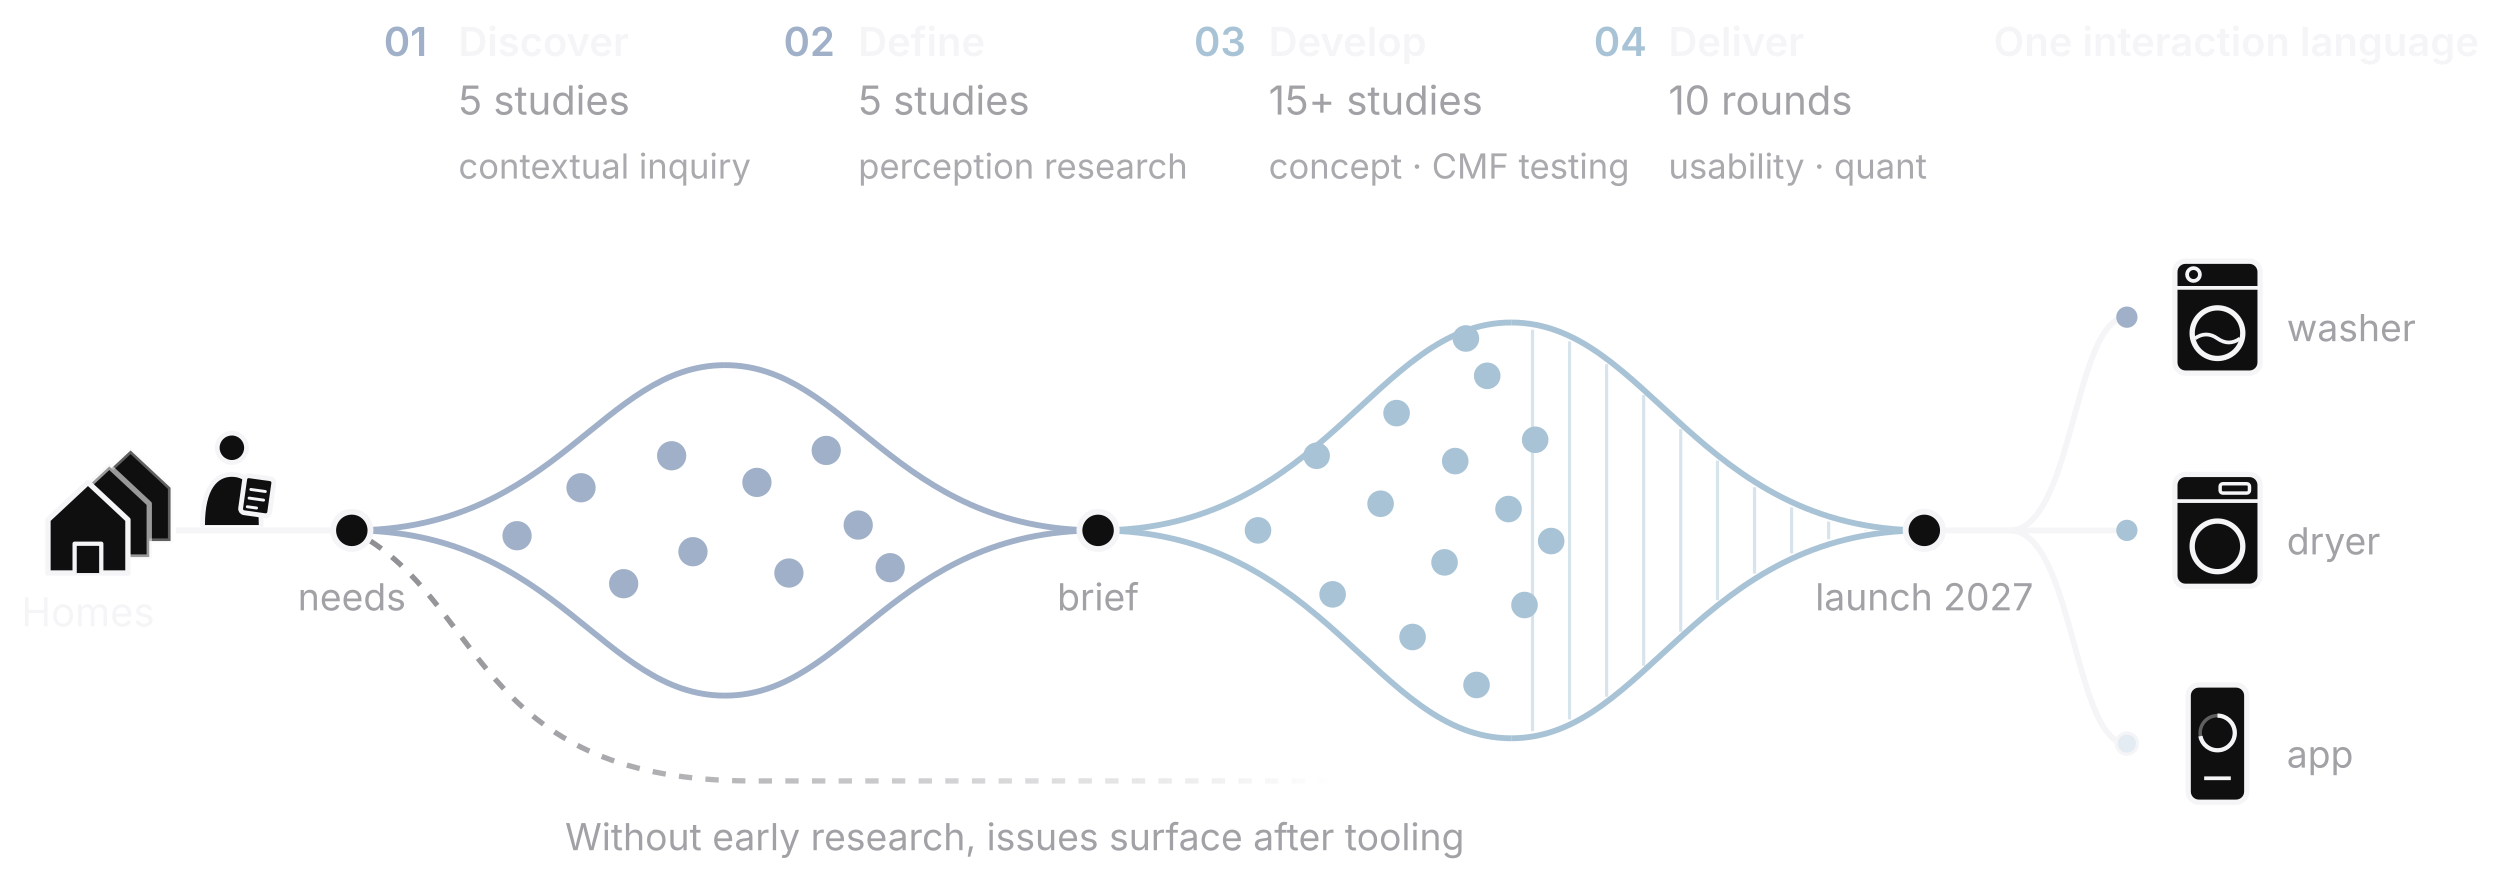
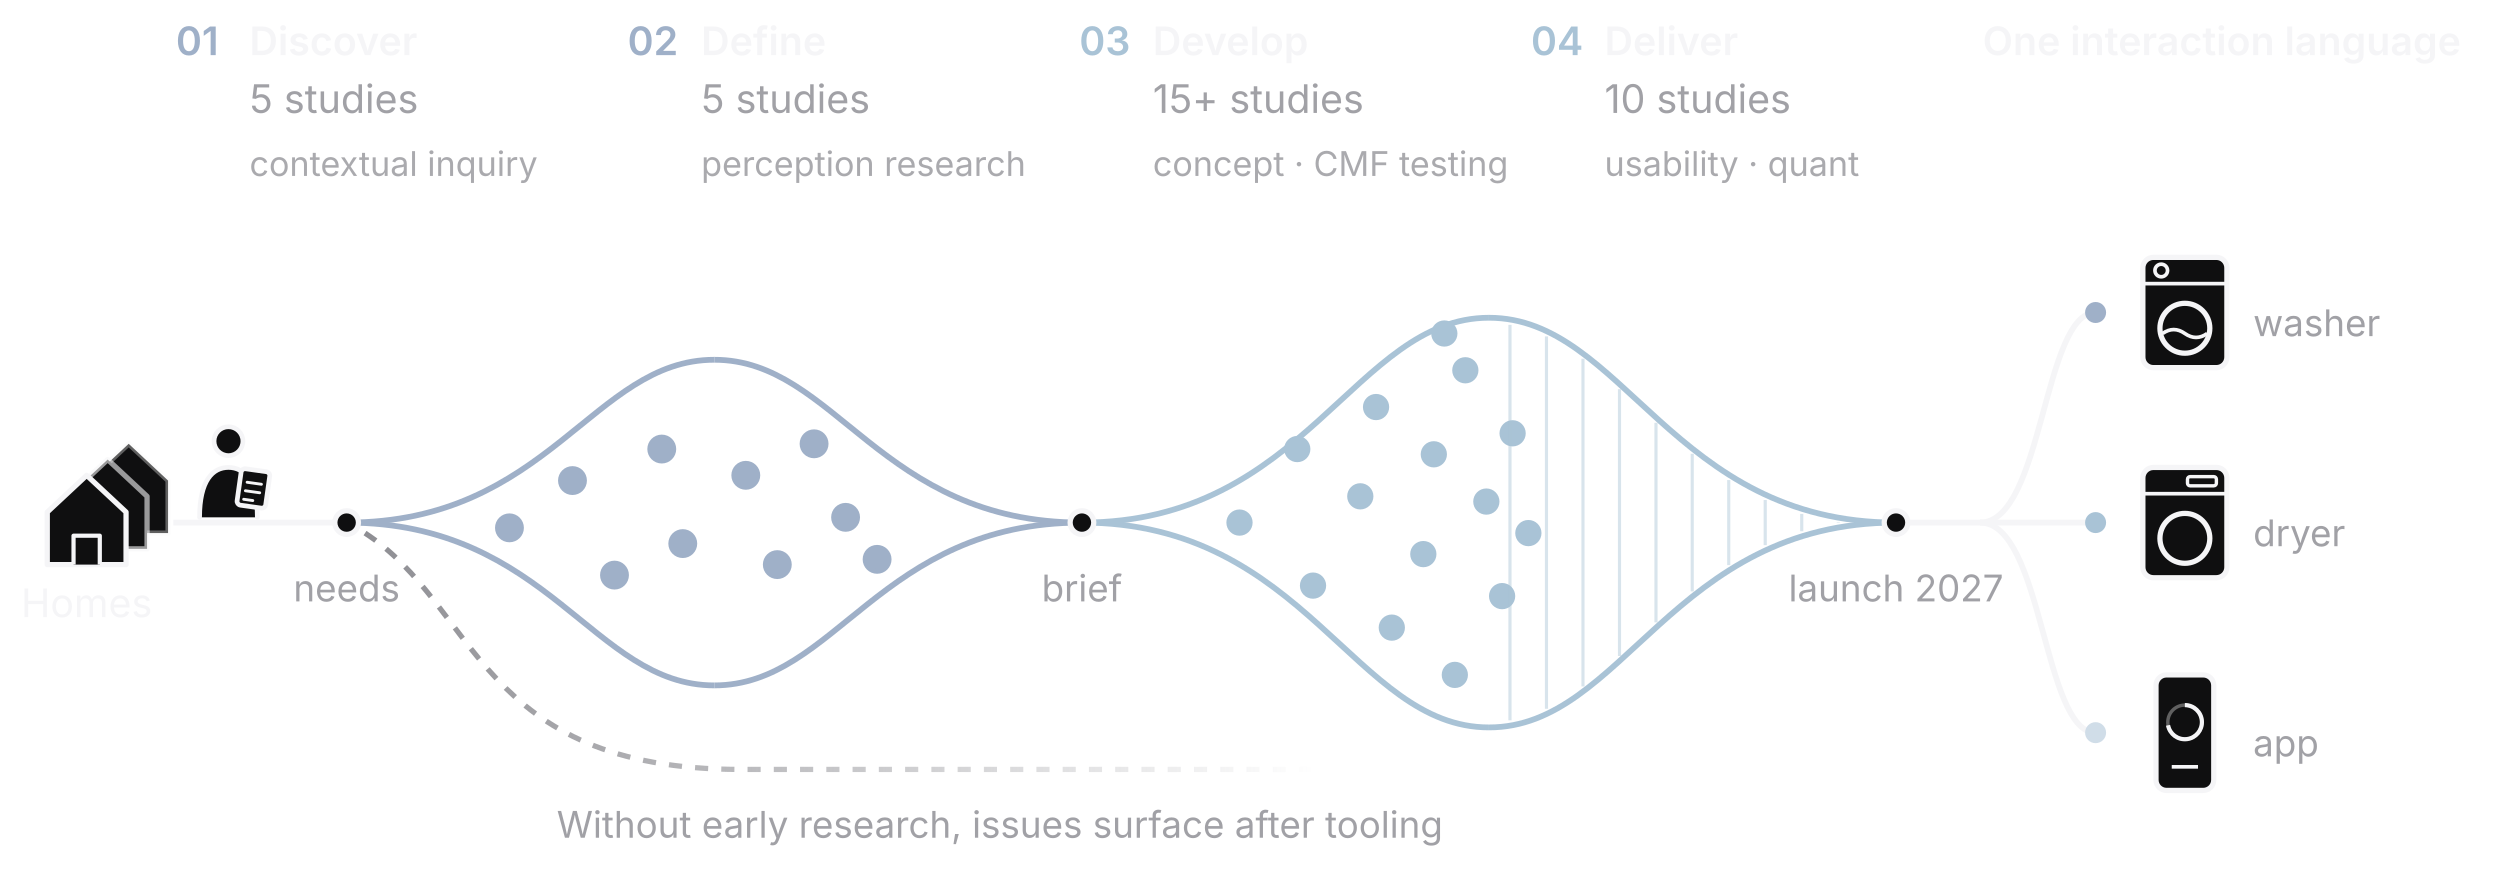
- <svg xmlns="http://www.w3.org/2000/svg" fill="#f5f5f7" viewBox="118 -31 938 331" font-family="-apple-system, BlinkMacSystemFont, 'SF Pro Text', 'Helvetica Neue', Inter, Arial, sans-serif">
+ <svg xmlns="http://www.w3.org/2000/svg" fill="#f5f5f7" viewBox="118 -31 952 331" font-family="-apple-system, BlinkMacSystemFont, 'SF Pro Text', 'Helvetica Neue', Inter, Arial, sans-serif">
  <g>
    <g transform="translate(16 -12)" fill="#0f0f10" stroke="#f5f5f7" stroke-opacity="0.35" stroke-width="2" stroke-linejoin="round">
      <path d="M136 164 L151 150 L166 164 V184 H136 Z" />
      <path d="M146 184 V173 H156 V184" stroke-width="1.6" />
    </g>
  </g>
  <g>
    <g transform="translate(8 -6)" fill="#0f0f10" stroke="#f5f5f7" stroke-opacity="0.6" stroke-width="2" stroke-linejoin="round">
      <path d="M136 164 L151 150 L166 164 V184 H136 Z" />
      <path d="M146 184 V173 H156 V184" stroke-width="1.6" />
    </g>
  </g>
  <g>
    <g transform="translate(0 0)" fill="#0f0f10" stroke="#f5f5f7" stroke-opacity="1" stroke-width="2" stroke-linejoin="round">
      <path d="M136 164 L151 150 L166 164 V184 H136 Z" />
      <path d="M146 184 V173 H156 V184" stroke-width="1.6" />
    </g>
  </g>
  <text x="151" y="204" text-anchor="middle" font-size="15" fill="#f5f5f7">Homes</text>
  <g>
    <g fill="#0f0f10" stroke="#f5f5f7" stroke-width="1.8" stroke-linejoin="round" stroke-linecap="round">
      <circle cx="205" cy="137" r="5.5" />
      <path d="M194 166 C194 152 199 147 205 147 C211 147 216 152 216 166" />
      <rect x="209" y="148" width="11" height="14" rx="1.5" transform="rotate(8 214.5 155)" />
      <path d="M211.8 153 h5.5 M211.6 156.3 h5.5 M211.4 159.6 h3.5" stroke-width="1.1" transform="rotate(8 214.5 155)" />
    </g>
  </g>
  <line x1="184" y1="168" x2="250" y2="168" stroke="#f5f5f7" stroke-width="2.2" pathLength="1" />
  <defs>
    <linearGradient id="fade" x1="0" x2="1">
      <stop offset="0" stop-color="#8e8e93" stop-opacity="1" />
      <stop offset="1" stop-color="#8e8e93" stop-opacity="0" />
    </linearGradient>
  </defs>
  <path d="M257 172 C300 200, 300 262, 400 262 L620 262" fill="none" stroke="url(#fade)" stroke-width="2" stroke-dasharray="5 5" />
  <text x="330" y="288" font-size="14" fill="#a1a1a6">Without early research, issues surface after tooling</text>
  <g>
    <path d="M250 168 C327.0 168, 343.8 106, 390 106" fill="none" stroke="#9fb0c8" stroke-width="2.2" pathLength="1" />
    <path d="M250 168 C327.0 168, 343.8 230, 390 230" fill="none" stroke="#9fb0c8" stroke-width="2.2" pathLength="1" />
    <path d="M390 106 C436.2 106, 453.0 168, 530 168" fill="none" stroke="#9fb0c8" stroke-width="2.2" pathLength="1" />
    <path d="M390 230 C436.2 230, 453.0 168, 530 168" fill="none" stroke="#9fb0c8" stroke-width="2.2" pathLength="1" />
    <circle cx="312" cy="170" r="4.5" fill="#9fb0c8" stroke="#9fb0c8" stroke-width="2">
      <animate attributeName="fill" dur="44s" repeatCount="indefinite" values="#0f0f10;#0f0f10;#9fb0c8;#9fb0c8" keyTimes="0;0.132;0.141;1" />
    </circle>
    <circle cx="336" cy="152" r="4.5" fill="#9fb0c8" stroke="#9fb0c8" stroke-width="2">
      <animate attributeName="fill" dur="44s" repeatCount="indefinite" values="#0f0f10;#0f0f10;#9fb0c8;#9fb0c8" keyTimes="0;0.162;0.171;1" />
    </circle>
    <circle cx="352" cy="188" r="4.5" fill="#9fb0c8" stroke="#9fb0c8" stroke-width="2">
      <animate attributeName="fill" dur="44s" repeatCount="indefinite" values="#0f0f10;#0f0f10;#9fb0c8;#9fb0c8" keyTimes="0;0.181;0.19;1" />
    </circle>
    <circle cx="370" cy="140" r="4.5" fill="#9fb0c8" stroke="#9fb0c8" stroke-width="2">
      <animate attributeName="fill" dur="44s" repeatCount="indefinite" values="#0f0f10;#0f0f10;#9fb0c8;#9fb0c8" keyTimes="0;0.203;0.212;1" />
    </circle>
    <circle cx="378" cy="176" r="4.5" fill="#9fb0c8" stroke="#9fb0c8" stroke-width="2">
      <animate attributeName="fill" dur="44s" repeatCount="indefinite" values="#0f0f10;#0f0f10;#9fb0c8;#9fb0c8" keyTimes="0;0.213;0.222;1" />
    </circle>
    <circle cx="402" cy="150" r="4.5" fill="#9fb0c8" stroke="#9fb0c8" stroke-width="2">
      <animate attributeName="fill" dur="44s" repeatCount="indefinite" values="#0f0f10;#0f0f10;#9fb0c8;#9fb0c8" keyTimes="0;0.233;0.242;1" />
    </circle>
    <circle cx="414" cy="184" r="4.5" fill="#9fb0c8" stroke="#9fb0c8" stroke-width="2">
      <animate attributeName="fill" dur="44s" repeatCount="indefinite" values="#0f0f10;#0f0f10;#9fb0c8;#9fb0c8" keyTimes="0;0.238;0.247;1" />
    </circle>
    <circle cx="428" cy="138" r="4.5" fill="#9fb0c8" stroke="#9fb0c8" stroke-width="2">
      <animate attributeName="fill" dur="44s" repeatCount="indefinite" values="#0f0f10;#0f0f10;#9fb0c8;#9fb0c8" keyTimes="0;0.244;0.254;1" />
    </circle>
    <circle cx="440" cy="166" r="4.5" fill="#9fb0c8" stroke="#9fb0c8" stroke-width="2">
      <animate attributeName="fill" dur="44s" repeatCount="indefinite" values="#0f0f10;#0f0f10;#9fb0c8;#9fb0c8" keyTimes="0;0.25;0.259;1" />
    </circle>
    <circle cx="452" cy="182" r="4.5" fill="#9fb0c8" stroke="#9fb0c8" stroke-width="2">
      <animate attributeName="fill" dur="44s" repeatCount="indefinite" values="#0f0f10;#0f0f10;#9fb0c8;#9fb0c8" keyTimes="0;0.256;0.265;1" />
    </circle>
  </g>
  <g>
    <path d="M530 168 C615.25 168, 633.85 90, 685 90" fill="none" stroke="#a9c3d6" stroke-width="2.2" pathLength="1" />
    <path d="M530 168 C615.25 168, 633.85 246, 685 246" fill="none" stroke="#a9c3d6" stroke-width="2.2" pathLength="1" />
    <path d="M685 90 C736.15 90, 754.75 168, 840 168" fill="none" stroke="#a9c3d6" stroke-width="2.2" pathLength="1" />
    <path d="M685 246 C736.15 246, 754.75 168, 840 168" fill="none" stroke="#a9c3d6" stroke-width="2.2" pathLength="1" />
    <circle cx="590" cy="168" r="4" fill="#a9c3d6" stroke="#a9c3d6" stroke-width="2">
      <animate attributeName="fill" dur="44s" repeatCount="indefinite" values="#0f0f10;#0f0f10;#a9c3d6;#a9c3d6" keyTimes="0;0.388;0.397;1" />
    </circle>
    <circle cx="612" cy="140" r="4" fill="#a9c3d6" stroke="#a9c3d6" stroke-width="2">
      <animate attributeName="fill" dur="44s" repeatCount="indefinite" values="#0f0f10;#0f0f10;#a9c3d6;#a9c3d6" keyTimes="0;0.42;0.429;1" />
    </circle>
    <circle cx="618" cy="192" r="4" fill="#a9c3d6" stroke="#a9c3d6" stroke-width="2">
      <animate attributeName="fill" dur="44s" repeatCount="indefinite" values="#0f0f10;#0f0f10;#a9c3d6;#a9c3d6" keyTimes="0;0.429;0.438;1" />
    </circle>
    <circle cx="636" cy="158" r="4" fill="#a9c3d6" stroke="#a9c3d6" stroke-width="2">
      <animate attributeName="fill" dur="44s" repeatCount="indefinite" values="#0f0f10;#0f0f10;#a9c3d6;#a9c3d6" keyTimes="0;0.455;0.465;1" />
    </circle>
    <circle cx="642" cy="124" r="4" fill="#a9c3d6" stroke="#a9c3d6" stroke-width="2">
      <animate attributeName="fill" dur="44s" repeatCount="indefinite" values="#0f0f10;#0f0f10;#a9c3d6;#a9c3d6" keyTimes="0;0.464;0.473;1" />
    </circle>
    <circle cx="648" cy="208" r="4" fill="#a9c3d6" stroke="#a9c3d6" stroke-width="2">
      <animate attributeName="fill" dur="44s" repeatCount="indefinite" values="#0f0f10;#0f0f10;#a9c3d6;#a9c3d6" keyTimes="0;0.473;0.482;1" />
    </circle>
    <circle cx="660" cy="180" r="4" fill="#a9c3d6" stroke="#a9c3d6" stroke-width="2">
      <animate attributeName="fill" dur="44s" repeatCount="indefinite" values="#0f0f10;#0f0f10;#a9c3d6;#a9c3d6" keyTimes="0;0.491;0.5;1" />
    </circle>
    <circle cx="664" cy="142" r="4" fill="#a9c3d6" stroke="#a9c3d6" stroke-width="2">
      <animate attributeName="fill" dur="44s" repeatCount="indefinite" values="#0f0f10;#0f0f10;#a9c3d6;#a9c3d6" keyTimes="0;0.496;0.506;1" />
    </circle>
    <circle cx="668" cy="96" r="4" fill="#a9c3d6" stroke="#a9c3d6" stroke-width="2">
      <animate attributeName="fill" dur="44s" repeatCount="indefinite" values="#0f0f10;#0f0f10;#a9c3d6;#a9c3d6" keyTimes="0;0.502;0.511;1" />
    </circle>
    <circle cx="672" cy="226" r="4" fill="#a9c3d6" stroke="#a9c3d6" stroke-width="2">
      <animate attributeName="fill" dur="44s" repeatCount="indefinite" values="#0f0f10;#0f0f10;#a9c3d6;#a9c3d6" keyTimes="0;0.508;0.517;1" />
    </circle>
    <circle cx="676" cy="110" r="4" fill="#a9c3d6" stroke="#a9c3d6" stroke-width="2">
      <animate attributeName="fill" dur="44s" repeatCount="indefinite" values="#0f0f10;#0f0f10;#a9c3d6;#a9c3d6" keyTimes="0;0.514;0.523;1" />
    </circle>
    <circle cx="684" cy="160" r="4" fill="#a9c3d6" stroke="#a9c3d6" stroke-width="2">
      <animate attributeName="fill" dur="44s" repeatCount="indefinite" values="#0f0f10;#0f0f10;#a9c3d6;#a9c3d6" keyTimes="0;0.526;0.535;1" />
    </circle>
    <circle cx="690" cy="196" r="4" fill="#a9c3d6" stroke="#a9c3d6" stroke-width="2">
      <animate attributeName="fill" dur="44s" repeatCount="indefinite" values="#0f0f10;#0f0f10;#a9c3d6;#a9c3d6" keyTimes="0;0.536;0.545;1" />
    </circle>
    <circle cx="694" cy="134" r="4" fill="#a9c3d6" stroke="#a9c3d6" stroke-width="2">
      <animate attributeName="fill" dur="44s" repeatCount="indefinite" values="#0f0f10;#0f0f10;#a9c3d6;#a9c3d6" keyTimes="0;0.544;0.553;1" />
    </circle>
    <circle cx="700" cy="172" r="4" fill="#a9c3d6" stroke="#a9c3d6" stroke-width="2">
      <animate attributeName="fill" dur="44s" repeatCount="indefinite" values="#0f0f10;#0f0f10;#a9c3d6;#a9c3d6" keyTimes="0;0.555;0.564;1" />
    </circle>
    <line x1="693.0" y1="92.7" x2="693.0" y2="243.3" stroke="#a9c3d6" stroke-width="1.2" stroke-opacity=".45" pathLength="1">
      <animate attributeName="stroke-opacity" dur="44s" repeatCount="indefinite" values="0.12;0.12;0.45;0.45" keyTimes="0;0.542;0.551;1" />
    </line>
    <line x1="706.9" y1="97.1" x2="706.9" y2="238.9" stroke="#a9c3d6" stroke-width="1.2" stroke-opacity=".45" pathLength="1">
      <animate attributeName="stroke-opacity" dur="44s" repeatCount="indefinite" values="0.12;0.12;0.45;0.45" keyTimes="0;0.567;0.577;1" />
    </line>
    <line x1="720.8" y1="105.6" x2="720.8" y2="230.4" stroke="#a9c3d6" stroke-width="1.2" stroke-opacity=".45" pathLength="1">
      <animate attributeName="stroke-opacity" dur="44s" repeatCount="indefinite" values="0.12;0.12;0.45;0.45" keyTimes="0;0.593;0.602;1" />
    </line>
    <line x1="734.7" y1="117.2" x2="734.7" y2="218.8" stroke="#a9c3d6" stroke-width="1.2" stroke-opacity=".45" pathLength="1">
      <animate attributeName="stroke-opacity" dur="44s" repeatCount="indefinite" values="0.12;0.12;0.45;0.45" keyTimes="0;0.618;0.627;1" />
    </line>
    <line x1="748.6" y1="130.0" x2="748.6" y2="206.0" stroke="#a9c3d6" stroke-width="1.2" stroke-opacity=".45" pathLength="1">
      <animate attributeName="stroke-opacity" dur="44s" repeatCount="indefinite" values="0.12;0.12;0.45;0.45" keyTimes="0;0.644;0.653;1" />
    </line>
    <line x1="762.4" y1="141.8" x2="762.4" y2="194.2" stroke="#a9c3d6" stroke-width="1.2" stroke-opacity=".45" pathLength="1">
      <animate attributeName="stroke-opacity" dur="44s" repeatCount="indefinite" values="0.12;0.12;0.45;0.45" keyTimes="0;0.669;0.678;1" />
    </line>
    <line x1="776.3" y1="151.8" x2="776.3" y2="184.2" stroke="#a9c3d6" stroke-width="1.2" stroke-opacity=".45" pathLength="1">
      <animate attributeName="stroke-opacity" dur="44s" repeatCount="indefinite" values="0.12;0.12;0.45;0.45" keyTimes="0;0.695;0.704;1" />
    </line>
    <line x1="790.2" y1="159.4" x2="790.2" y2="176.6" stroke="#a9c3d6" stroke-width="1.2" stroke-opacity=".45" pathLength="1">
      <animate attributeName="stroke-opacity" dur="44s" repeatCount="indefinite" values="0.12;0.12;0.45;0.45" keyTimes="0;0.72;0.729;1" />
    </line>
    <line x1="804.1" y1="164.7" x2="804.1" y2="171.3" stroke="#a9c3d6" stroke-width="1.2" stroke-opacity=".45" pathLength="1">
      <animate attributeName="stroke-opacity" dur="44s" repeatCount="indefinite" values="0.12;0.12;0.45;0.45" keyTimes="0;0.746;0.755;1" />
    </line>
    <line x1="818.0" y1="168.1" x2="818.0" y2="167.9" stroke="#a9c3d6" stroke-width="1.2" stroke-opacity=".45" pathLength="1">
      <animate attributeName="stroke-opacity" dur="44s" repeatCount="indefinite" values="0.12;0.12;0.45;0.45" keyTimes="0;0.771;0.78;1" />
    </line>
  </g>
-   <circle cx="250" cy="168" r="7" fill="#0f0f10" stroke="#f5f5f7" stroke-width="2.2">
-     <animate attributeName="r" dur="44s" repeatCount="indefinite" values="7;7;9.5;7;7" keyTimes="0;0.057;0.061;0.07;1" />
+   <circle cx="250" cy="168" r="4.5" fill="#0f0f10" stroke="#f5f5f7" stroke-width="2">
+     <animate attributeName="r" dur="44s" repeatCount="indefinite" values="4.5;4.5;6.5;4.5;4.5" keyTimes="0;0.057;0.061;0.07;1" />
  </circle>
  <text x="250" y="198" text-anchor="middle" font-size="14" fill="#a1a1a6">needs</text>
-   <circle cx="530" cy="168" r="7" fill="#0f0f10" stroke="#f5f5f7" stroke-width="2.2">
-     <animate attributeName="r" dur="44s" repeatCount="indefinite" values="7;7;9.5;7;7" keyTimes="0;0.284;0.289;0.298;1" />
+   <circle cx="530" cy="168" r="4.5" fill="#0f0f10" stroke="#f5f5f7" stroke-width="2">
+     <animate attributeName="r" dur="44s" repeatCount="indefinite" values="4.5;4.5;6.5;4.5;4.5" keyTimes="0;0.284;0.289;0.298;1" />
  </circle>
  <text x="530" y="198" text-anchor="middle" font-size="14" fill="#a1a1a6">brief</text>
-   <circle cx="840" cy="168" r="7" fill="#0f0f10" stroke="#f5f5f7" stroke-width="2.2">
-     <animate attributeName="r" dur="44s" repeatCount="indefinite" values="7;7;9.5;7;7" keyTimes="0;0.811;0.816;0.825;1" />
+   <circle cx="840" cy="168" r="4.5" fill="#0f0f10" stroke="#f5f5f7" stroke-width="2">
+     <animate attributeName="r" dur="44s" repeatCount="indefinite" values="4.5;4.5;6.5;4.5;4.5" keyTimes="0;0.811;0.816;0.825;1" />
  </circle>
  <text x="840" y="198" text-anchor="middle" font-size="14" fill="#a1a1a6">launch 2027</text>
-   <line x1="847" y1="168" x2="872" y2="168" stroke="#f5f5f7" stroke-width="2.2" pathLength="1" />
+   <line x1="844" y1="168" x2="872" y2="168" stroke="#f5f5f7" stroke-width="2.2" pathLength="1" />
  <path d="M872 168 C896 168, 896 88, 916 88" fill="none" stroke="#f5f5f7" stroke-width="2.2" pathLength="1" />
  <path d="M872 168 C896 168, 896 168, 916 168" fill="none" stroke="#f5f5f7" stroke-width="2.2" pathLength="1" />
  <path d="M872 168 C896 168, 896 248, 916 248" fill="none" stroke="#f5f5f7" stroke-width="2.2" pathLength="1" />
  <g>
    <animateTransform attributeName="transform" type="translate" dur="44s" repeatCount="indefinite" values="0 0;0 0;0 -4;0 0;0 0" keyTimes="0;0.846;0.851;0.859;1" />
    <g transform="translate(0 -22)" fill="#0f0f10" stroke="#f5f5f7" stroke-width="2" stroke-linejoin="round">
      <rect x="934" y="89" width="32" height="42" rx="4" />
      <path d="M934 99 h32" stroke-width="1.4" />
      <circle cx="941" cy="94" r="2.4" stroke-width="1.4" />
      <circle cx="950" cy="116" r="9.5" />
      <path d="M941.5 118 q4.25 -3 8.5 0 t8.5 0" stroke-width="1.4" fill="none" />
    </g>
  </g>
  <g>
    <animateTransform attributeName="transform" type="translate" dur="44s" repeatCount="indefinite" values="0 0;0 0;0 -4;0 0;0 0" keyTimes="0;0.852;0.858;0.866;1" />
    <g fill="#0f0f10" stroke="#f5f5f7" stroke-width="2" stroke-linejoin="round">
      <rect x="934" y="147" width="32" height="42" rx="4" />
      <path d="M934 157 h32" stroke-width="1.4" />
      <rect x="951" y="150.5" width="11" height="3.5" rx="1" stroke-width="1.3" />
      <circle cx="950" cy="174" r="9.5" />
    </g>
  </g>
  <g>
    <animateTransform attributeName="transform" type="translate" dur="44s" repeatCount="indefinite" values="0 0;0 0;0 -4;0 0;0 0" keyTimes="0;0.859;0.865;0.873;1" />
    <g transform="translate(0 22)" fill="#0f0f10" stroke="#f5f5f7" stroke-width="2" stroke-linejoin="round">
      <rect x="939" y="204" width="22" height="44" rx="4" />
      <circle cx="950" cy="222" r="6.5" stroke-width="1.3" stroke-opacity=".35" />
      <path d="M950 215.5 A6.5 6.5 0 1 1 943.6 223.2" stroke-width="1.6" fill="none" />
      <path d="M945 239 h10" stroke-width="1.4" />
    </g>
  </g>
-   <circle cx="916" cy="88" r="4" fill="#9fb0c8" stroke="#f5f5f7" stroke-width="0" />
-   <circle cx="916" cy="168" r="4" fill="#a9c3d6" stroke="#f5f5f7" stroke-width="0" />
-   <circle cx="916" cy="248" r="4" fill="#e3ecf2" stroke="#f5f5f7" stroke-width="1.2" />
+   <circle cx="916" cy="88" r="4" fill="#9fb0c8" />
+   <circle cx="916" cy="168" r="4" fill="#a9c3d6" />
+   <circle cx="916" cy="248" r="4" fill="#d0dde8" />
  <text x="976" y="97" font-size="14" fill="#a1a1a6">washer</text>
  <text x="976" y="177" font-size="14" fill="#a1a1a6">dryer</text>
  <text x="976" y="257" font-size="14" fill="#a1a1a6">app</text>
-   <text x="866" y="-10" font-size="15" font-weight="600" fill="#f5f5f7">One interaction language</text>
-   <g>
-     <text x="262" y="-10" font-size="15" font-weight="600" fill="#9fb0c8">01</text>
-     <text x="290" y="-10" font-size="15" font-weight="600" fill="#f5f5f7">Discover</text>
-     <text x="290" y="12" font-size="15" fill="#a1a1a6">5 studies</text>
-     <text x="290" y="36" font-size="13" fill="#a1a1a6" fill-opacity=".9">contextual inquiry</text>
-   </g>
-   <g>
-     <text x="412" y="-10" font-size="15" font-weight="600" fill="#9fb0c8">02</text>
-     <text x="440" y="-10" font-size="15" font-weight="600" fill="#f5f5f7">Define</text>
-     <text x="440" y="12" font-size="15" fill="#a1a1a6">5 studies</text>
-     <text x="440" y="36" font-size="13" fill="#a1a1a6" fill-opacity=".9">perception research</text>
-   </g>
-   <g>
-     <text x="566" y="-10" font-size="15" font-weight="600" fill="#a9c3d6">03</text>
-     <text x="594" y="-10" font-size="15" font-weight="600" fill="#f5f5f7">Develop</text>
-     <text x="594" y="12" font-size="15" fill="#a1a1a6">15+ studies</text>
-     <text x="594" y="36" font-size="13" fill="#a1a1a6" fill-opacity=".9">concept · CMF testing</text>
-   </g>
-   <g>
-     <text x="716" y="-10" font-size="15" font-weight="600" fill="#a9c3d6">04</text>
-     <text x="744" y="-10" font-size="15" font-weight="600" fill="#f5f5f7">Deliver</text>
-     <text x="744" y="12" font-size="15" fill="#a1a1a6">10 rounds</text>
-     <text x="744" y="36" font-size="13" fill="#a1a1a6" fill-opacity=".9">usability · quant</text>
+   <text x="873" y="-10" font-size="15" font-weight="600" fill="#f5f5f7">One interaction language</text>
+   <g>
+     <text x="185" y="-10" font-size="15" font-weight="600" fill="#9fb0c8">01</text>
+     <text x="213" y="-10" font-size="15" font-weight="600" fill="#f5f5f7">Discover</text>
+     <text x="213" y="12" font-size="15" fill="#a1a1a6">5 studies</text>
+     <text x="213" y="36" font-size="13" fill="#a1a1a6" fill-opacity=".9">contextual inquiry</text>
+   </g>
+   <g>
+     <text x="357" y="-10" font-size="15" font-weight="600" fill="#9fb0c8">02</text>
+     <text x="385" y="-10" font-size="15" font-weight="600" fill="#f5f5f7">Define</text>
+     <text x="385" y="12" font-size="15" fill="#a1a1a6">5 studies</text>
+     <text x="385" y="36" font-size="13" fill="#a1a1a6" fill-opacity=".9">perception research</text>
+   </g>
+   <g>
+     <text x="529" y="-10" font-size="15" font-weight="600" fill="#a9c3d6">03</text>
+     <text x="557" y="-10" font-size="15" font-weight="600" fill="#f5f5f7">Develop</text>
+     <text x="557" y="12" font-size="15" fill="#a1a1a6">15+ studies</text>
+     <text x="557" y="36" font-size="13" fill="#a1a1a6" fill-opacity=".9">concept · CMF testing</text>
+   </g>
+   <g>
+     <text x="701" y="-10" font-size="15" font-weight="600" fill="#a9c3d6">04</text>
+     <text x="729" y="-10" font-size="15" font-weight="600" fill="#f5f5f7">Deliver</text>
+     <text x="729" y="12" font-size="15" fill="#a1a1a6">10 studies</text>
+     <text x="729" y="36" font-size="13" fill="#a1a1a6" fill-opacity=".9">usability · quant</text>
  </g>
  <circle r="4.5" fill="#f5f5f7" opacity="0">
    <animateMotion dur="44s" repeatCount="indefinite" path="M200 168 H840" keyPoints="0;0;0.078;0.297;0.516;0.516;0.758;1;1;1" keyTimes="0;0.027;0.057;0.227;0.291;0.3;0.527;0.811;0.816;1" calcMode="linear" />
    <animate attributeName="opacity" dur="44s" repeatCount="indefinite" values="0;0;1;1;0;0" keyTimes="0;0.023;0.029;0.814;0.817;1" />
  </circle>
-   <circle r="4" fill="#9fb0c8" stroke="#f5f5f7" stroke-width="0" opacity="0">
+   <circle r="4" fill="#9fb0c8" opacity="0">
    <animateMotion dur="44s" repeatCount="indefinite" path="M840 168 H872 C896 168, 896 88, 916 88" keyPoints="0;0;1;1" keyTimes="0;0.816;0.846;1" calcMode="linear" />
    <animate attributeName="opacity" dur="44s" repeatCount="indefinite" values="0;0;1;1;0;0" keyTimes="0;0.816;0.818;0.843;0.846;1" />
  </circle>
-   <circle r="4" fill="#a9c3d6" stroke="#f5f5f7" stroke-width="0" opacity="0">
+   <circle r="4" fill="#a9c3d6" opacity="0">
    <animateMotion dur="44s" repeatCount="indefinite" path="M840 168 H872 C896 168, 896 168, 916 168" keyPoints="0;0;1;1" keyTimes="0;0.823;0.852;1" calcMode="linear" />
    <animate attributeName="opacity" dur="44s" repeatCount="indefinite" values="0;0;1;1;0;0" keyTimes="0;0.823;0.825;0.85;0.852;1" />
  </circle>
-   <circle r="4" fill="#e3ecf2" stroke="#f5f5f7" stroke-width="1.2" opacity="0">
+   <circle r="4" fill="#d0dde8" opacity="0">
    <animateMotion dur="44s" repeatCount="indefinite" path="M840 168 H872 C896 168, 896 248, 916 248" keyPoints="0;0;1;1" keyTimes="0;0.83;0.859;1" calcMode="linear" />
    <animate attributeName="opacity" dur="44s" repeatCount="indefinite" values="0;0;1;1;0;0" keyTimes="0;0.83;0.832;0.857;0.859;1" />
  </circle>
  <g opacity="0">
    <animate attributeName="opacity" dur="44s" repeatCount="indefinite" values="0;0;1;1;0;0" keyTimes="0;0.06;0.068;0.103;0.113;1" />
    <rect x="279.1" y="135" width="141.8" height="21" rx="10.5" fill="#0f0f10" stroke="#a1a1a6" stroke-opacity=".3" />
    <text x="350" y="149.5" text-anchor="middle" font-size="13" font-weight="500" fill="#f5f5f7">contextual inquiry</text>
  </g>
  <g opacity="0">
    <animate attributeName="opacity" dur="44s" repeatCount="indefinite" values="0;0;1;1;0;0" keyTimes="0;0.117;0.125;0.16;0.169;1" />
    <rect x="296.9" y="135" width="106.3" height="21" rx="10.5" fill="#0f0f10" stroke="#a1a1a6" stroke-opacity=".3" />
    <text x="350" y="149.5" text-anchor="middle" font-size="13" font-weight="500" fill="#f5f5f7">needs finding</text>
  </g>
  <g opacity="0">
    <animate attributeName="opacity" dur="44s" repeatCount="indefinite" values="0;0;1;1;0;0" keyTimes="0;0.174;0.182;0.217;0.226;1" />
    <rect x="257.8" y="135" width="184.4" height="21" rx="10.5" fill="#0f0f10" stroke="#a1a1a6" stroke-opacity=".3" />
    <text x="350" y="149.5" text-anchor="middle" font-size="13" font-weight="500" fill="#f5f5f7">competitive benchmarking</text>
  </g>
  <g opacity="0">
    <animate attributeName="opacity" dur="44s" repeatCount="indefinite" values="0;0;1;1;0;0" keyTimes="0;0.231;0.239;0.274;0.283;1" />
    <rect x="385.6" y="135" width="148.9" height="21" rx="10.5" fill="#0f0f10" stroke="#a1a1a6" stroke-opacity=".3" />
    <text x="460" y="149.5" text-anchor="middle" font-size="13" font-weight="500" fill="#f5f5f7">perception research</text>
  </g>
  <g opacity="0">
    <animate attributeName="opacity" dur="44s" repeatCount="indefinite" values="0;0;1;1;0;0" keyTimes="0;0.303;0.311;0.347;0.356;1" />
    <rect x="546.8" y="135" width="120.5" height="21" rx="10.5" fill="#0f0f10" stroke="#a1a1a6" stroke-opacity=".3" />
    <text x="607" y="149.5" text-anchor="middle" font-size="13" font-weight="500" fill="#f5f5f7">concept testing</text>
  </g>
  <g opacity="0">
    <animate attributeName="opacity" dur="44s" repeatCount="indefinite" values="0;0;1;1;0;0" keyTimes="0;0.36;0.368;0.403;0.412;1" />
    <rect x="557.4" y="135" width="99.2" height="21" rx="10.5" fill="#0f0f10" stroke="#a1a1a6" stroke-opacity=".3" />
    <text x="607" y="149.5" text-anchor="middle" font-size="13" font-weight="500" fill="#f5f5f7">CMF research</text>
  </g>
  <g opacity="0">
    <animate attributeName="opacity" dur="44s" repeatCount="indefinite" values="0;0;1;1;0;0" keyTimes="0;0.417;0.425;0.46;0.469;1" />
    <rect x="536.1" y="135" width="141.8" height="21" rx="10.5" fill="#0f0f10" stroke="#a1a1a6" stroke-opacity=".3" />
    <text x="607" y="149.5" text-anchor="middle" font-size="13" font-weight="500" fill="#f5f5f7">icon comprehension</text>
  </g>
  <g opacity="0">
    <animate attributeName="opacity" dur="44s" repeatCount="indefinite" values="0;0;1;1;0;0" keyTimes="0;0.474;0.482;0.517;0.526;1" />
    <rect x="525.5" y="135" width="163.1" height="21" rx="10.5" fill="#0f0f10" stroke="#a1a1a6" stroke-opacity=".3" />
    <text x="607" y="149.5" text-anchor="middle" font-size="13" font-weight="500" fill="#f5f5f7">human factors testing</text>
  </g>
  <g opacity="0">
    <animate attributeName="opacity" dur="44s" repeatCount="indefinite" values="0;0;1;1;0;0" keyTimes="0;0.531;0.539;0.574;0.583;1" />
    <rect x="687.5" y="135" width="148.9" height="21" rx="10.5" fill="#0f0f10" stroke="#a1a1a6" stroke-opacity=".3" />
    <text x="762" y="149.5" text-anchor="middle" font-size="13" font-weight="500" fill="#f5f5f7">embodied UI testing</text>
  </g>
  <g opacity="0">
    <animate attributeName="opacity" dur="44s" repeatCount="indefinite" values="0;0;1;1;0;0" keyTimes="0;0.588;0.596;0.631;0.64;1" />
    <rect x="673.4" y="135" width="177.3" height="21" rx="10.5" fill="#0f0f10" stroke="#a1a1a6" stroke-opacity=".3" />
    <text x="762" y="149.5" text-anchor="middle" font-size="13" font-weight="500" fill="#f5f5f7">app interaction testing</text>
  </g>
  <g opacity="0">
    <animate attributeName="opacity" dur="44s" repeatCount="indefinite" values="0;0;1;1;0;0" keyTimes="0;0.644;0.652;0.688;0.697;1" />
    <rect x="694.6" y="135" width="134.7" height="21" rx="10.5" fill="#0f0f10" stroke="#a1a1a6" stroke-opacity=".3" />
    <text x="762" y="149.5" text-anchor="middle" font-size="13" font-weight="500" fill="#f5f5f7">usability studies</text>
  </g>
  <g opacity="0">
    <animate attributeName="opacity" dur="44s" repeatCount="indefinite" values="0;0;1;1;0;0" keyTimes="0;0.701;0.709;0.744;0.753;1" />
    <rect x="694.6" y="135" width="134.7" height="21" rx="10.5" fill="#0f0f10" stroke="#a1a1a6" stroke-opacity=".3" />
    <text x="762" y="149.5" text-anchor="middle" font-size="13" font-weight="500" fill="#f5f5f7">design validation</text>
  </g>
  <g opacity="0">
    <animate attributeName="opacity" dur="44s" repeatCount="indefinite" values="0;0;1;1;0;0" keyTimes="0;0.758;0.766;0.801;0.81;1" />
    <rect x="705.3" y="135" width="113.4" height="21" rx="10.5" fill="#0f0f10" stroke="#a1a1a6" stroke-opacity=".3" />
    <text x="762" y="149.5" text-anchor="middle" font-size="13" font-weight="500" fill="#f5f5f7">quant research</text>
  </g>
  <g opacity="0" fill="none" stroke="#a1a1a6" stroke-width="1.2" stroke-linecap="round">
    <animateTransform attributeName="transform" type="translate" dur="44s" repeatCount="indefinite" values="250 150;250 150;250 143;250 143" keyTimes="0;0.057;0.065;1" />
    <animate attributeName="opacity" dur="44s" repeatCount="indefinite" values="0;0;1;1;0;0" keyTimes="0;0.057;0.065;0.13;0.143;1" />
    <path d="M-2.4 3.2 h4.8 M-1.6 5.2 h3.2" />
    <path d="M-2.3 1.8 C-2.3 0.2 -4 -0.8 -4 -2.8 A4 4 0 0 1 4 -2.8 C4 -0.8 2.3 0.2 2.3 1.8 Z" />
  </g>
  <g opacity="0" fill="none" stroke="#a1a1a6" stroke-width="1.2" stroke-linecap="round">
    <animateTransform attributeName="transform" type="translate" dur="44s" repeatCount="indefinite" values="530 150;530 150;530 143;530 143" keyTimes="0;0.284;0.292;1" />
    <animate attributeName="opacity" dur="44s" repeatCount="indefinite" values="0;0;1;1;0;0" keyTimes="0;0.284;0.292;0.357;0.37;1" />
    <path d="M-3.5 -5 h4.6 l2.4 2.4 v7.6 h-7 Z" />
    <path d="M-1.8 -0.8 h3.6 M-1.8 1.4 h3.6 M-1.8 3.4 h2.2" />
  </g>
  <g opacity="0" fill="none" stroke="#a1a1a6" stroke-width="1.2" stroke-linecap="round">
    <animateTransform attributeName="transform" type="translate" dur="44s" repeatCount="indefinite" values="840 150;840 150;840 143;840 143" keyTimes="0;0.811;0.819;1" />
    <animate attributeName="opacity" dur="44s" repeatCount="indefinite" values="0;0;1;1;0;0" keyTimes="0;0.811;0.819;0.884;0.898;1" />
    <path d="M-3 5.5 V-5.5" />
    <path d="M-3 -5 h6.5 l-1.7 2.4 1.7 2.4 h-6.5" stroke-linejoin="round" />
  </g>
</svg>
